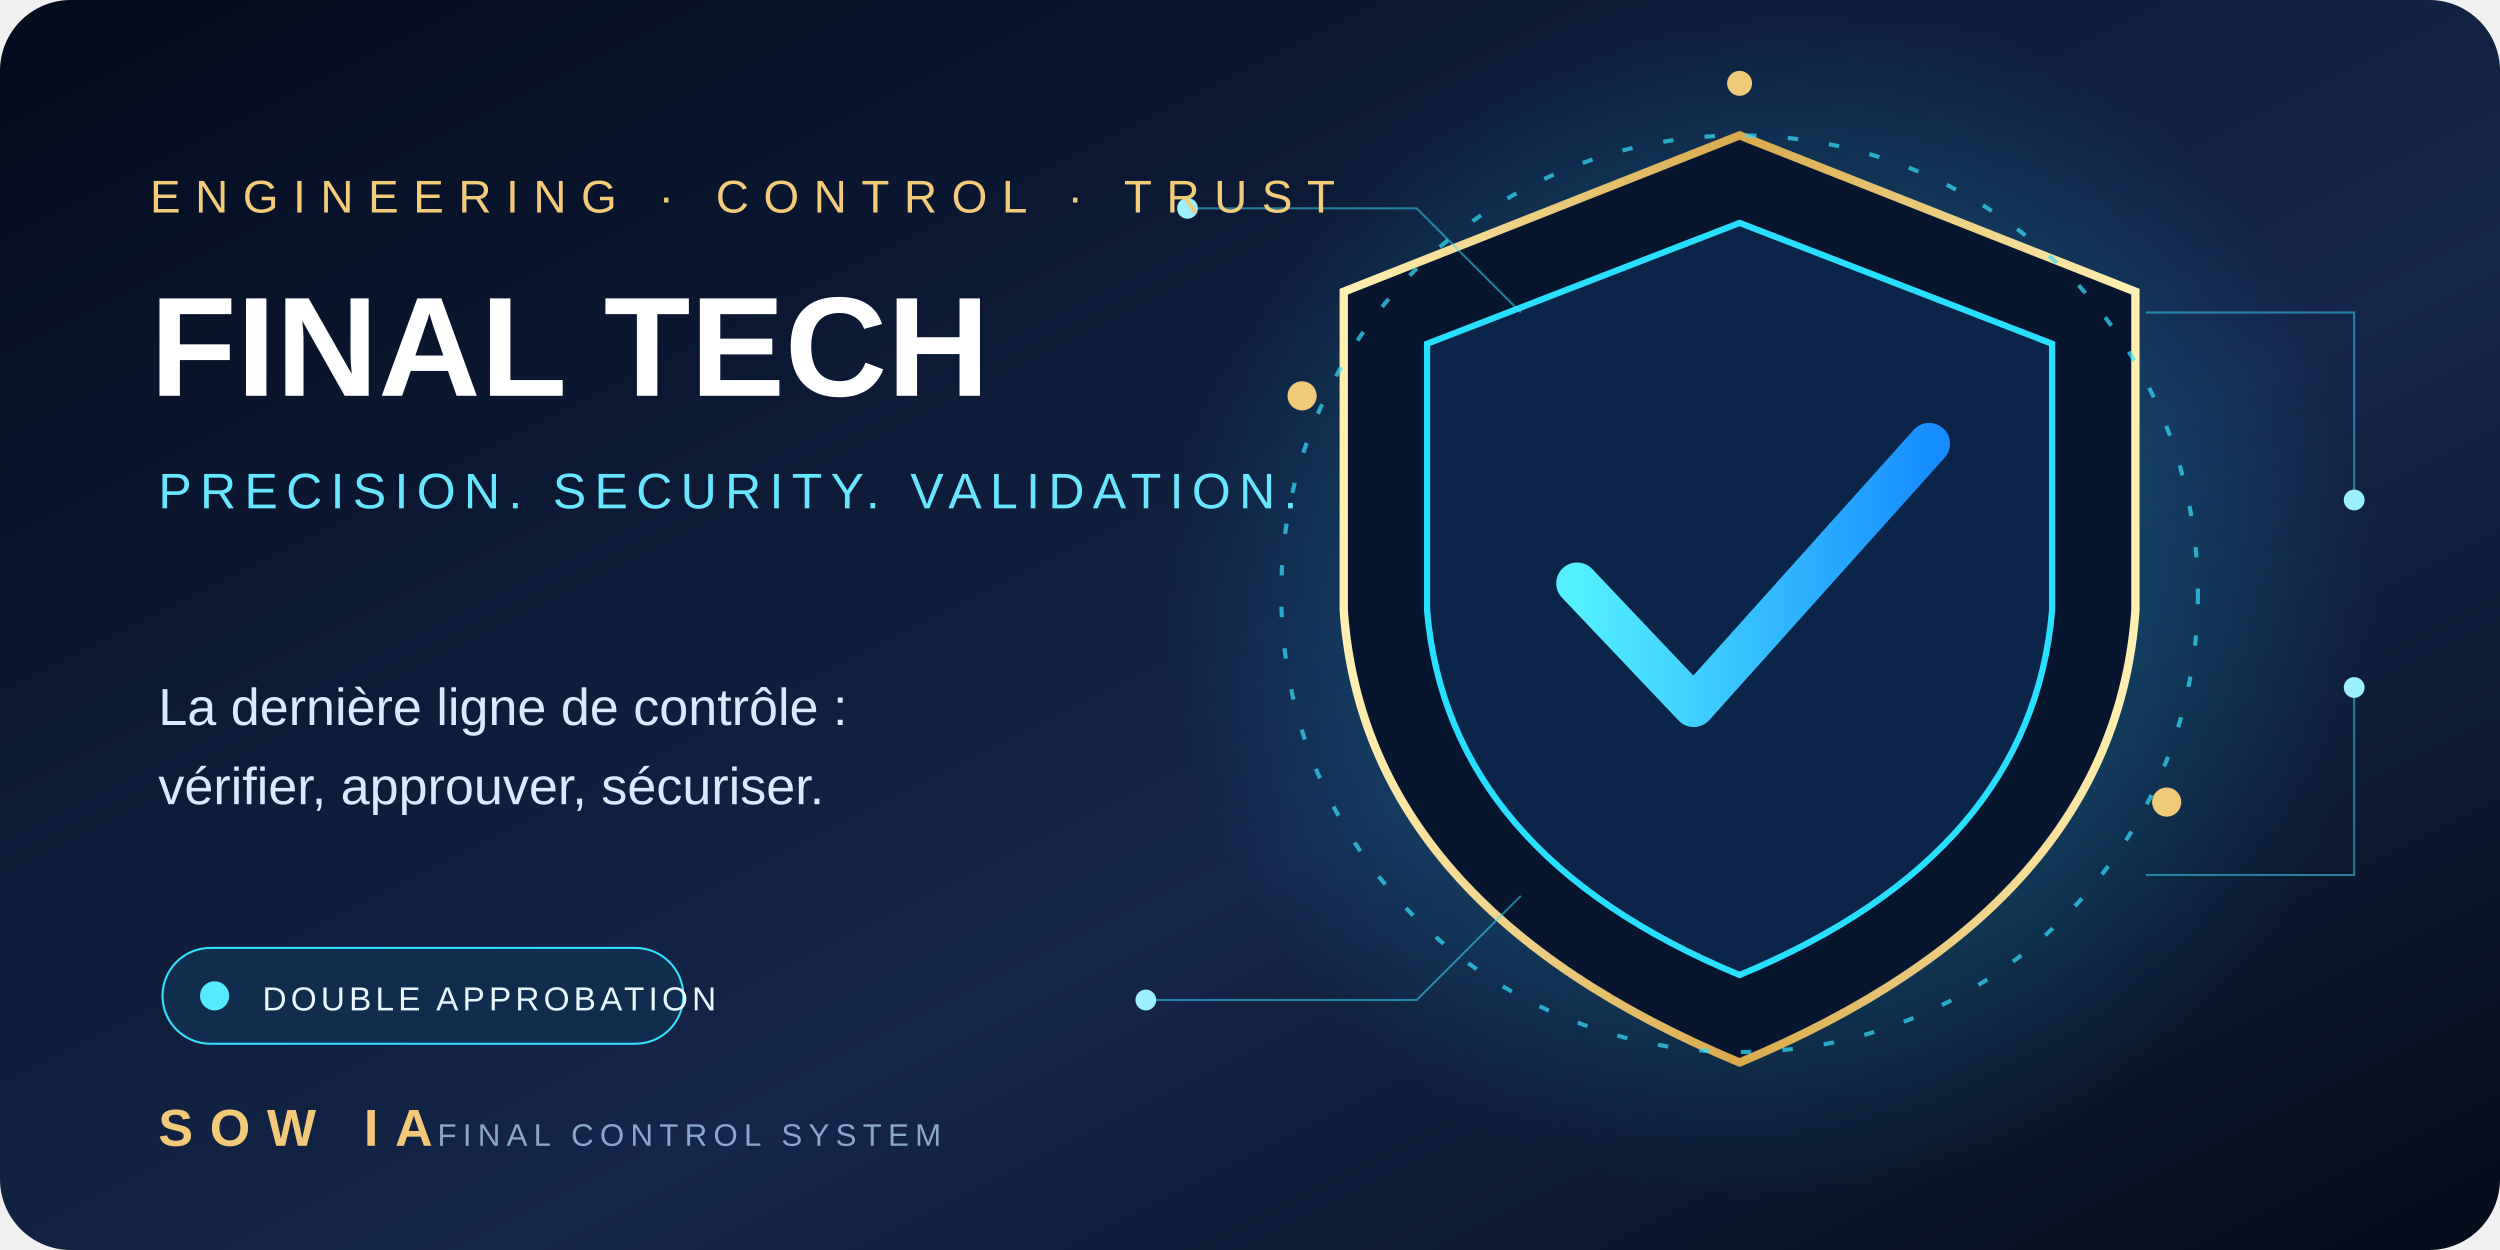
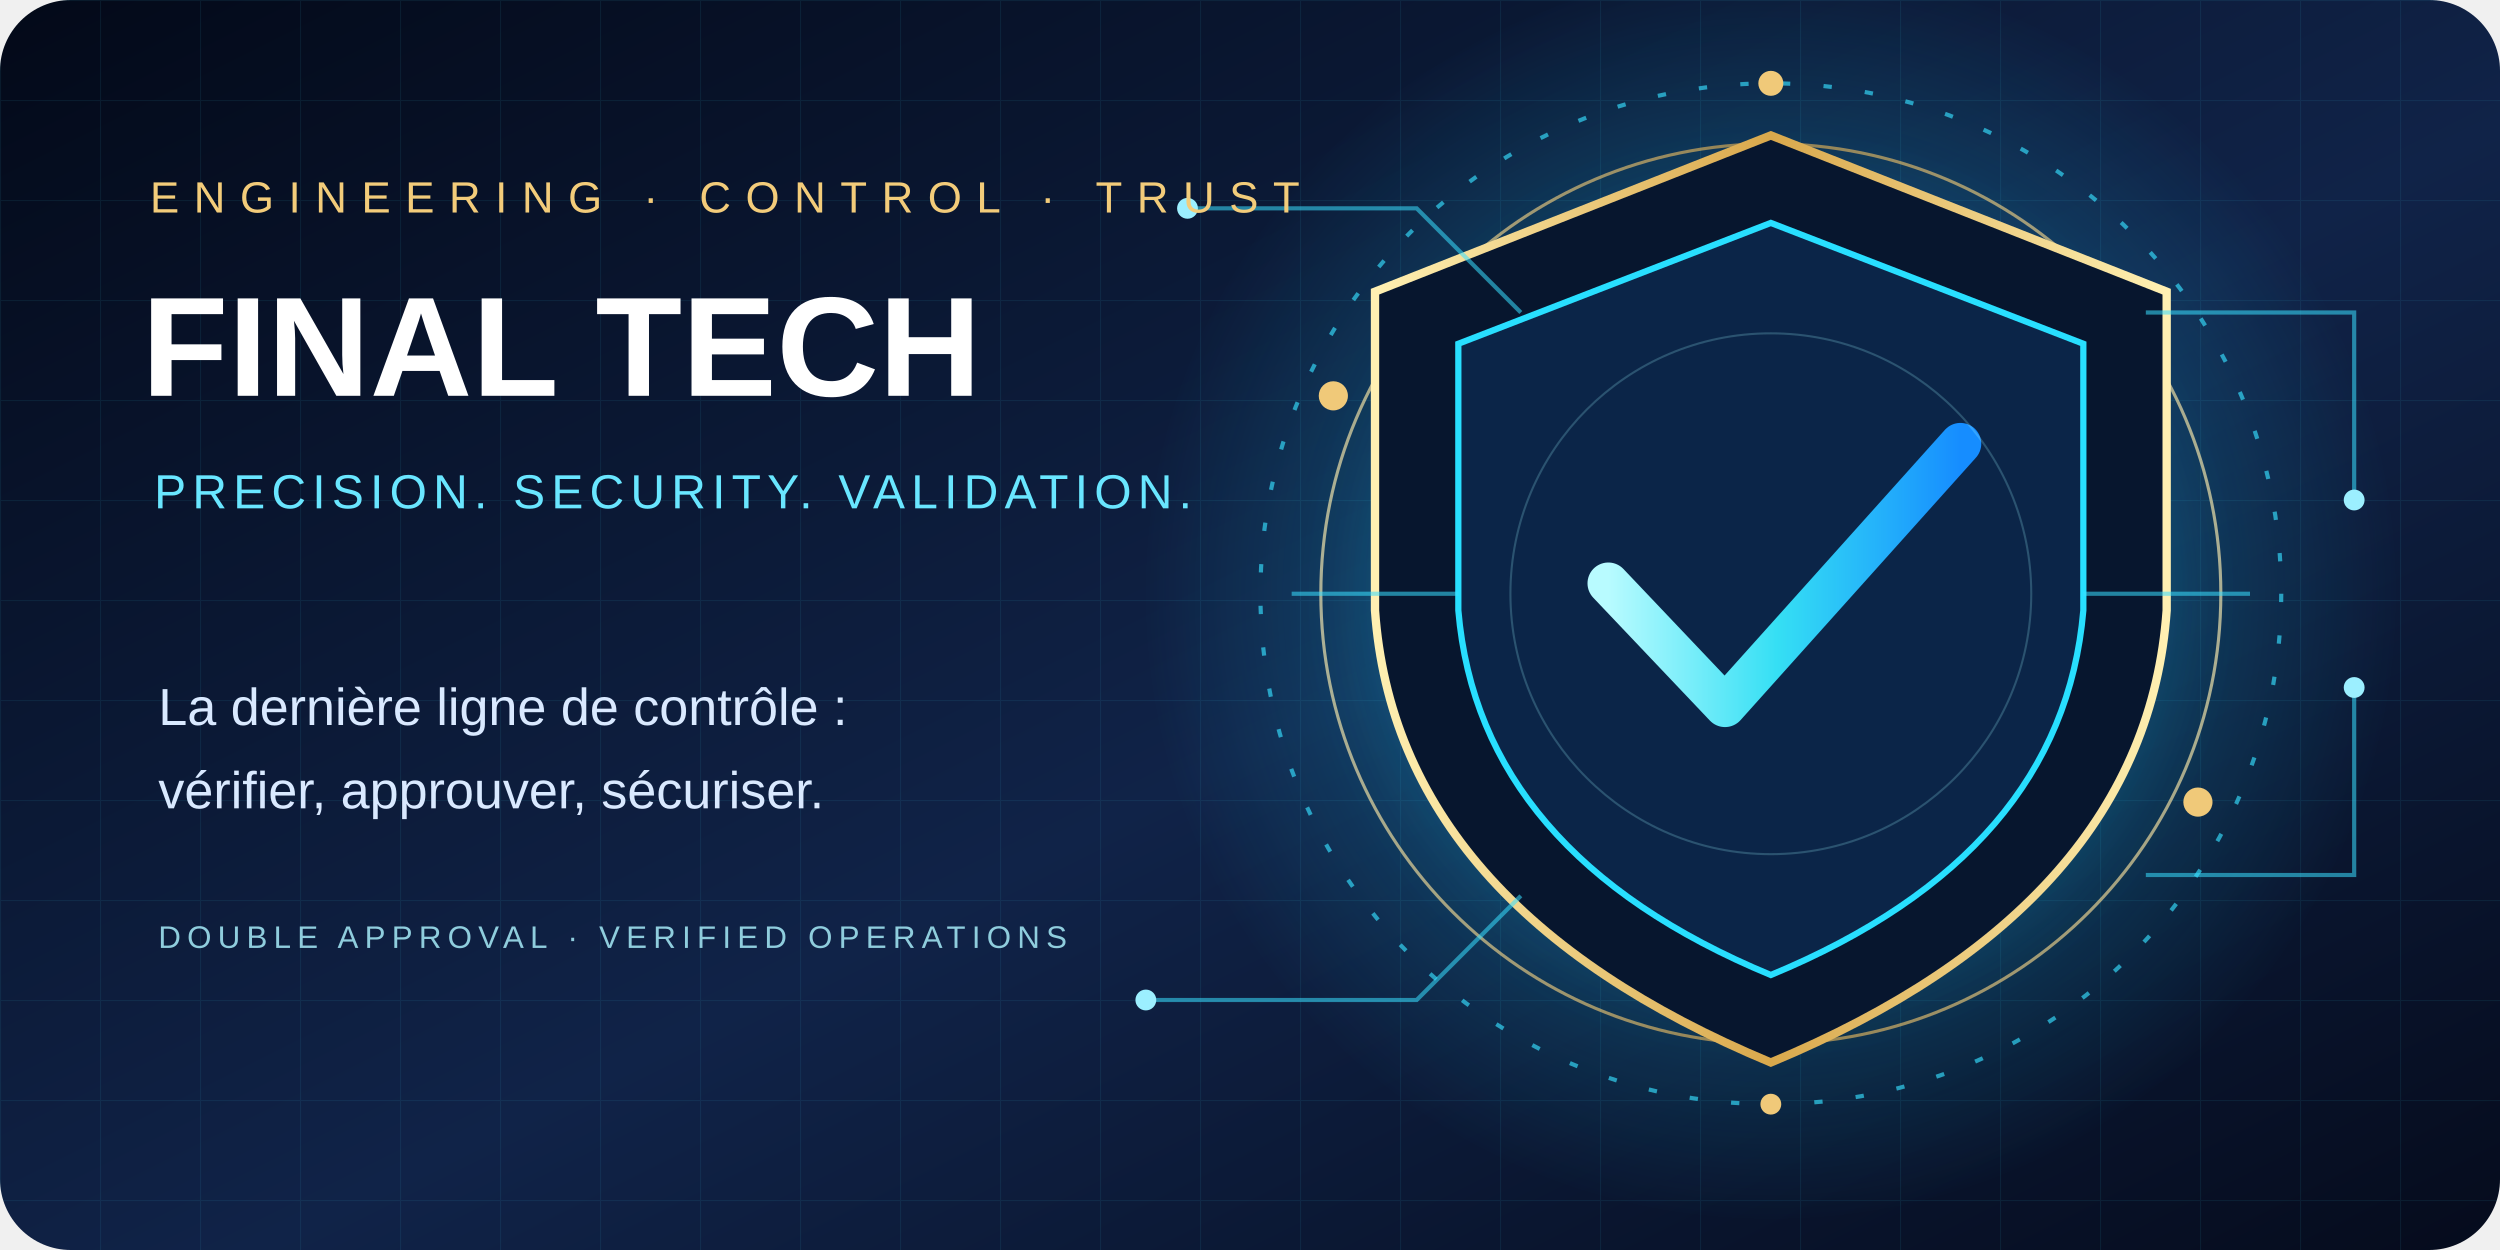
- <svg xmlns="http://www.w3.org/2000/svg" width="1200" height="600" viewBox="0 0 1200 600">
+ <svg xmlns="http://www.w3.org/2000/svg" width="1200" height="600" viewBox="0 0 1200 600" role="img" aria-label="SOW IA Final Tech, validation et sécurité">
  <defs>
    <linearGradient id="bg" x2="1" y2="1">
-       <stop stop-color="#040b1d" />
-       <stop offset=".6" stop-color="#14264a" />
-       <stop offset="1" stop-color="#050b19" />
+       <stop stop-color="#030918" />
+       <stop offset=".55" stop-color="#102348" />
+       <stop offset="1" stop-color="#050b1c" />
    </linearGradient>
    <linearGradient id="cyan">
-       <stop stop-color="#54f0ff" />
+       <stop stop-color="#b8fbff" />
+       <stop offset=".48" stop-color="#35dff4" />
      <stop offset="1" stop-color="#168dff" />
    </linearGradient>
    <linearGradient id="gold">
      <stop stop-color="#fff0b2" />
      <stop offset=".5" stop-color="#d9a84c" />
      <stop offset="1" stop-color="#fff0b2" />
    </linearGradient>
    <radialGradient id="aura">
-       <stop stop-color="#1acfff" stop-opacity=".42" />
+       <stop stop-color="#1acfff" stop-opacity=".48" />
      <stop offset="1" stop-color="#1acfff" stop-opacity="0" />
    </radialGradient>
+     <pattern id="grid" width="48" height="48" patternUnits="userSpaceOnUse">
+       <path d="M48 0H0V48" fill="none" stroke="#3fd9f1" stroke-opacity=".08" />
+     </pattern>
+     <filter id="glow">
+       <feGaussianBlur stdDeviation="17" />
+     </filter>
  </defs>
  <rect width="1200" height="600" rx="34" fill="url(#bg)" />
-   <circle cx="850" cy="285" r="290" fill="url(#aura)" />
-   <g transform="translate(835 285)">
-     <path d="M0 -220L190 -145V8Q180 150 0 225Q-180 150 -190 8V-145Z" fill="#07162e" stroke="url(#gold)" stroke-width="4" />
-     <path d="M0 -178L150 -120V8Q140 125 0 183Q-140 125 -150 8V-120Z" fill="#0b2548" stroke="#28dfff" stroke-width="3" />
-     <path d="M-78 -5L-22 54L91 -72" fill="none" stroke="url(#cyan)" stroke-width="20" stroke-linecap="round" stroke-linejoin="round" />
-     <circle cx="0" cy="0" r="220" fill="none" stroke="#35dfff" stroke-width="2" stroke-dasharray="5 15" opacity=".7" />
+   <rect width="1200" height="600" rx="34" fill="url(#grid)" />
+   <circle cx="850" cy="285" r="300" fill="url(#aura)" />
+   <circle cx="850" cy="285" r="190" fill="#21cfff" opacity=".12" filter="url(#glow)" />
+   <g transform="translate(850 285)">
+     <circle r="245" fill="none" stroke="#36dfff" stroke-width="2" stroke-dasharray="4 16" opacity=".65" />
+     <circle r="216" fill="none" stroke="url(#gold)" stroke-width="1.5" opacity=".65" />
+     <path d="M0-220L190-145V8Q180 150 0 225Q-180 150-190 8V-145Z" fill="#07162e" stroke="url(#gold)" stroke-width="4" />
+     <path d="M0-178L150-120V8Q140 125 0 183Q-140 125-150 8V-120Z" fill="#0b2548" stroke="#28dfff" stroke-width="3" />
+     <path d="M-78-5L-22 54L91-72" fill="none" stroke="url(#cyan)" stroke-width="20" stroke-linecap="round" stroke-linejoin="round" />
+     <circle r="125" fill="none" stroke="#9bf5ff" stroke-opacity=".22" stroke-width="1" />
    <g fill="#f0c979">
      <circle cx="-210" cy="-95" r="7" />
      <circle cx="205" cy="100" r="7" />
      <circle cx="0" cy="-245" r="6" />
+       <circle cx="0" cy="245" r="5" />
    </g>
  </g>
-   <g stroke="#39dfff" fill="none" opacity=".5">
-     <path d="M570 100H680L730 150" />
-     <path d="M550 480H680L730 430" />
-     <path d="M1030 150H1130V240" />
-     <path d="M1030 420H1130V330" />
+   <g stroke="#39dfff" fill="none" opacity=".55" stroke-width="2">
+     <path d="M570 100H680L730 150M550 480H680L730 430M1030 150H1130V240M1030 420H1130V330" />
+     <path d="M620 285H700M1000 285H1080" />
  </g>
  <g fill="#9cefff">
    <circle cx="570" cy="100" r="5" />
    <circle cx="550" cy="480" r="5" />
    <circle cx="1130" cy="240" r="5" />
    <circle cx="1130" cy="330" r="5" />
  </g>
-   <text x="72" y="102" fill="#f3cc7a" font-family="Arial,sans-serif" font-size="22" letter-spacing="7">ENGINEERING · CONTROL · TRUST</text>
-   <text x="72" y="190" fill="#ffffff" font-family="Arial,sans-serif" font-size="68" font-weight="700">FINAL TECH</text>
-   <text x="76" y="244" fill="#69e6ff" font-family="Arial,sans-serif" font-size="24" letter-spacing="4">PRECISION. SECURITY. VALIDATION.</text>
+   <text x="72" y="102" fill="#f3cc7a" font-family="Arial,sans-serif" font-size="21" letter-spacing="7">ENGINEERING · CONTROL · TRUST</text>
+   <text x="68" y="190" fill="#fff" font-family="Arial,sans-serif" font-size="68" font-weight="800">FINAL TECH</text>
+   <text x="74" y="244" fill="#69e6ff" font-family="Arial,sans-serif" font-size="23" letter-spacing="3">PRECISION. SECURITY. VALIDATION.</text>
  <path d="M76 290H445" stroke="url(#gold)" stroke-width="3" />
  <text x="76" y="348" fill="#d9e9ff" font-family="Arial,sans-serif" font-size="25">La dernière ligne de contrôle :</text>
-   <text x="76" y="386" fill="#d9e9ff" font-family="Arial,sans-serif" font-size="25">vérifier, approuver, sécuriser.</text>
-   <g transform="translate(78 455)">
-     <rect width="250" height="46" rx="23" fill="#102d4e" stroke="#36dfff" />
-     <circle cx="25" cy="23" r="7" fill="#55eaff" />
-     <text x="48" y="30" fill="#e9f8ff" font-family="Arial,sans-serif" font-size="16" letter-spacing="2">DOUBLE APPROBATION</text>
-   </g>
-   <text x="76" y="550" fill="#f2c978" font-family="Arial,sans-serif" font-size="25" font-weight="700" letter-spacing="8">SOW IA</text>
-   <text x="210" y="550" fill="#8aa6ca" font-family="Arial,sans-serif" font-size="15" letter-spacing="3">FINAL CONTROL SYSTEM</text>
+   <text x="76" y="388" fill="#d9e9ff" font-family="Arial,sans-serif" font-size="25">vérifier, approuver, sécuriser.</text>
+   <text x="76" y="455" fill="#8fcddd" font-family="Arial,sans-serif" font-size="15" letter-spacing="3">DOUBLE APPROVAL  ·  VERIFIED OPERATIONS</text>
</svg>
